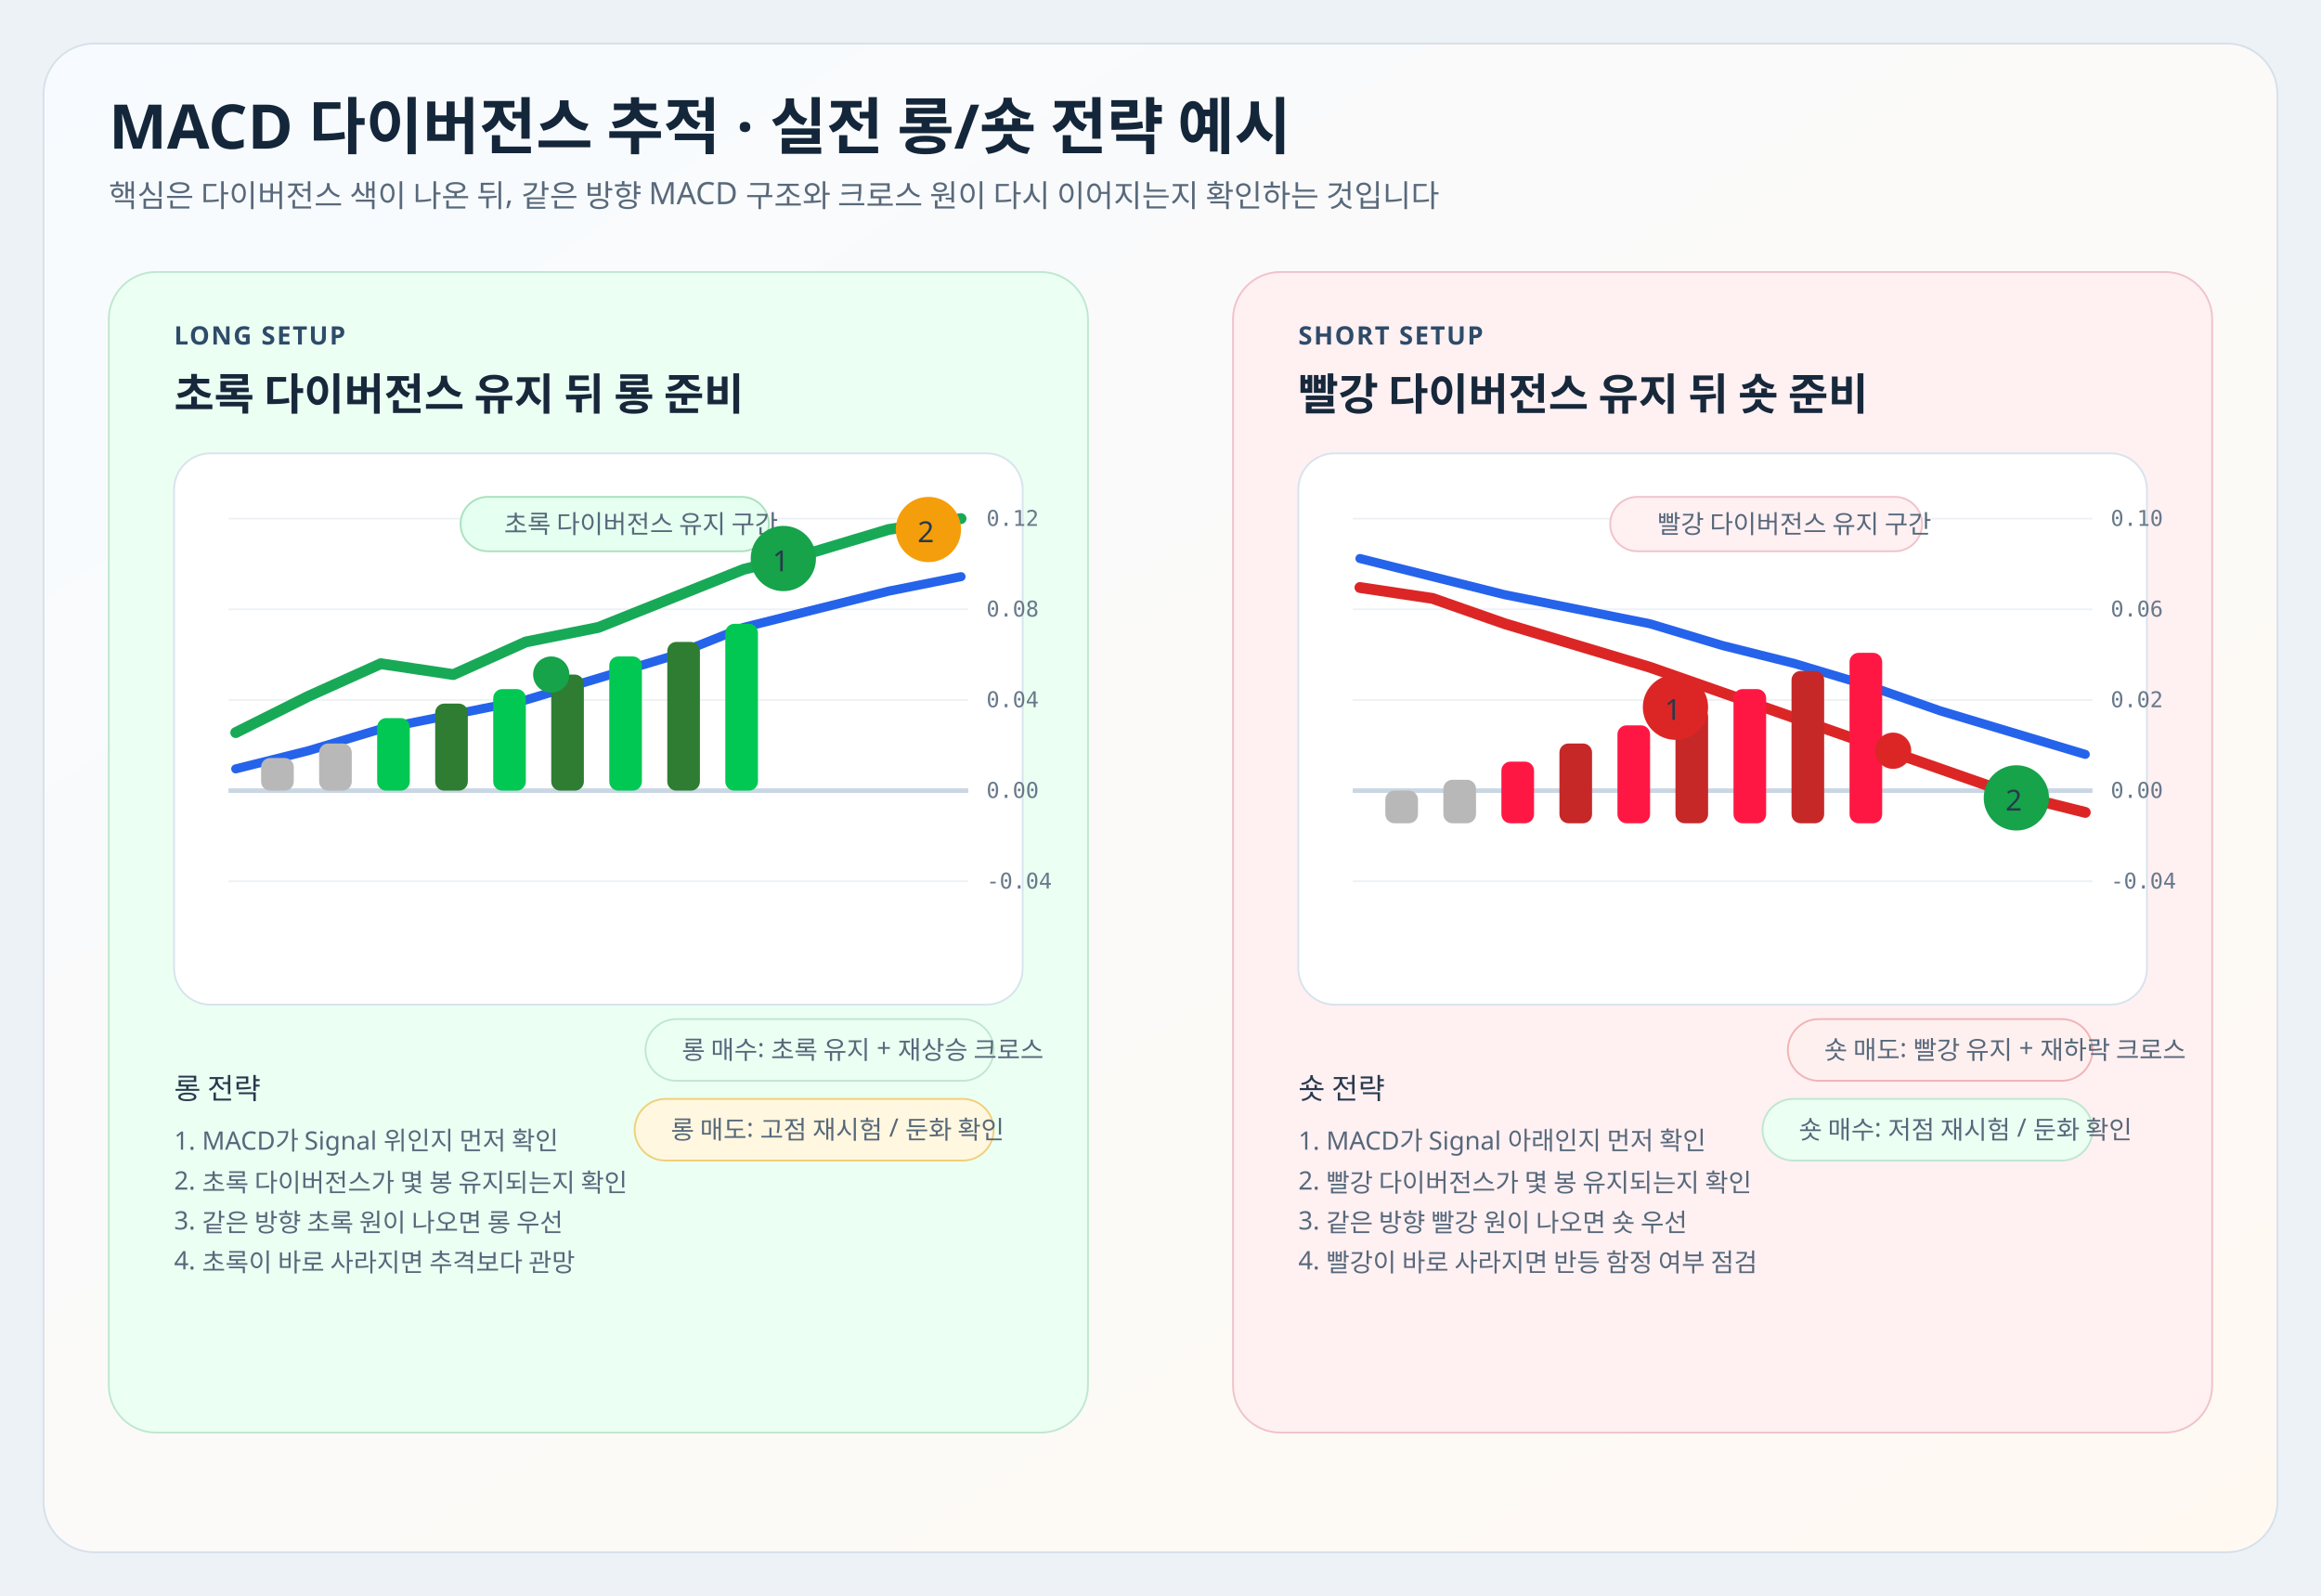
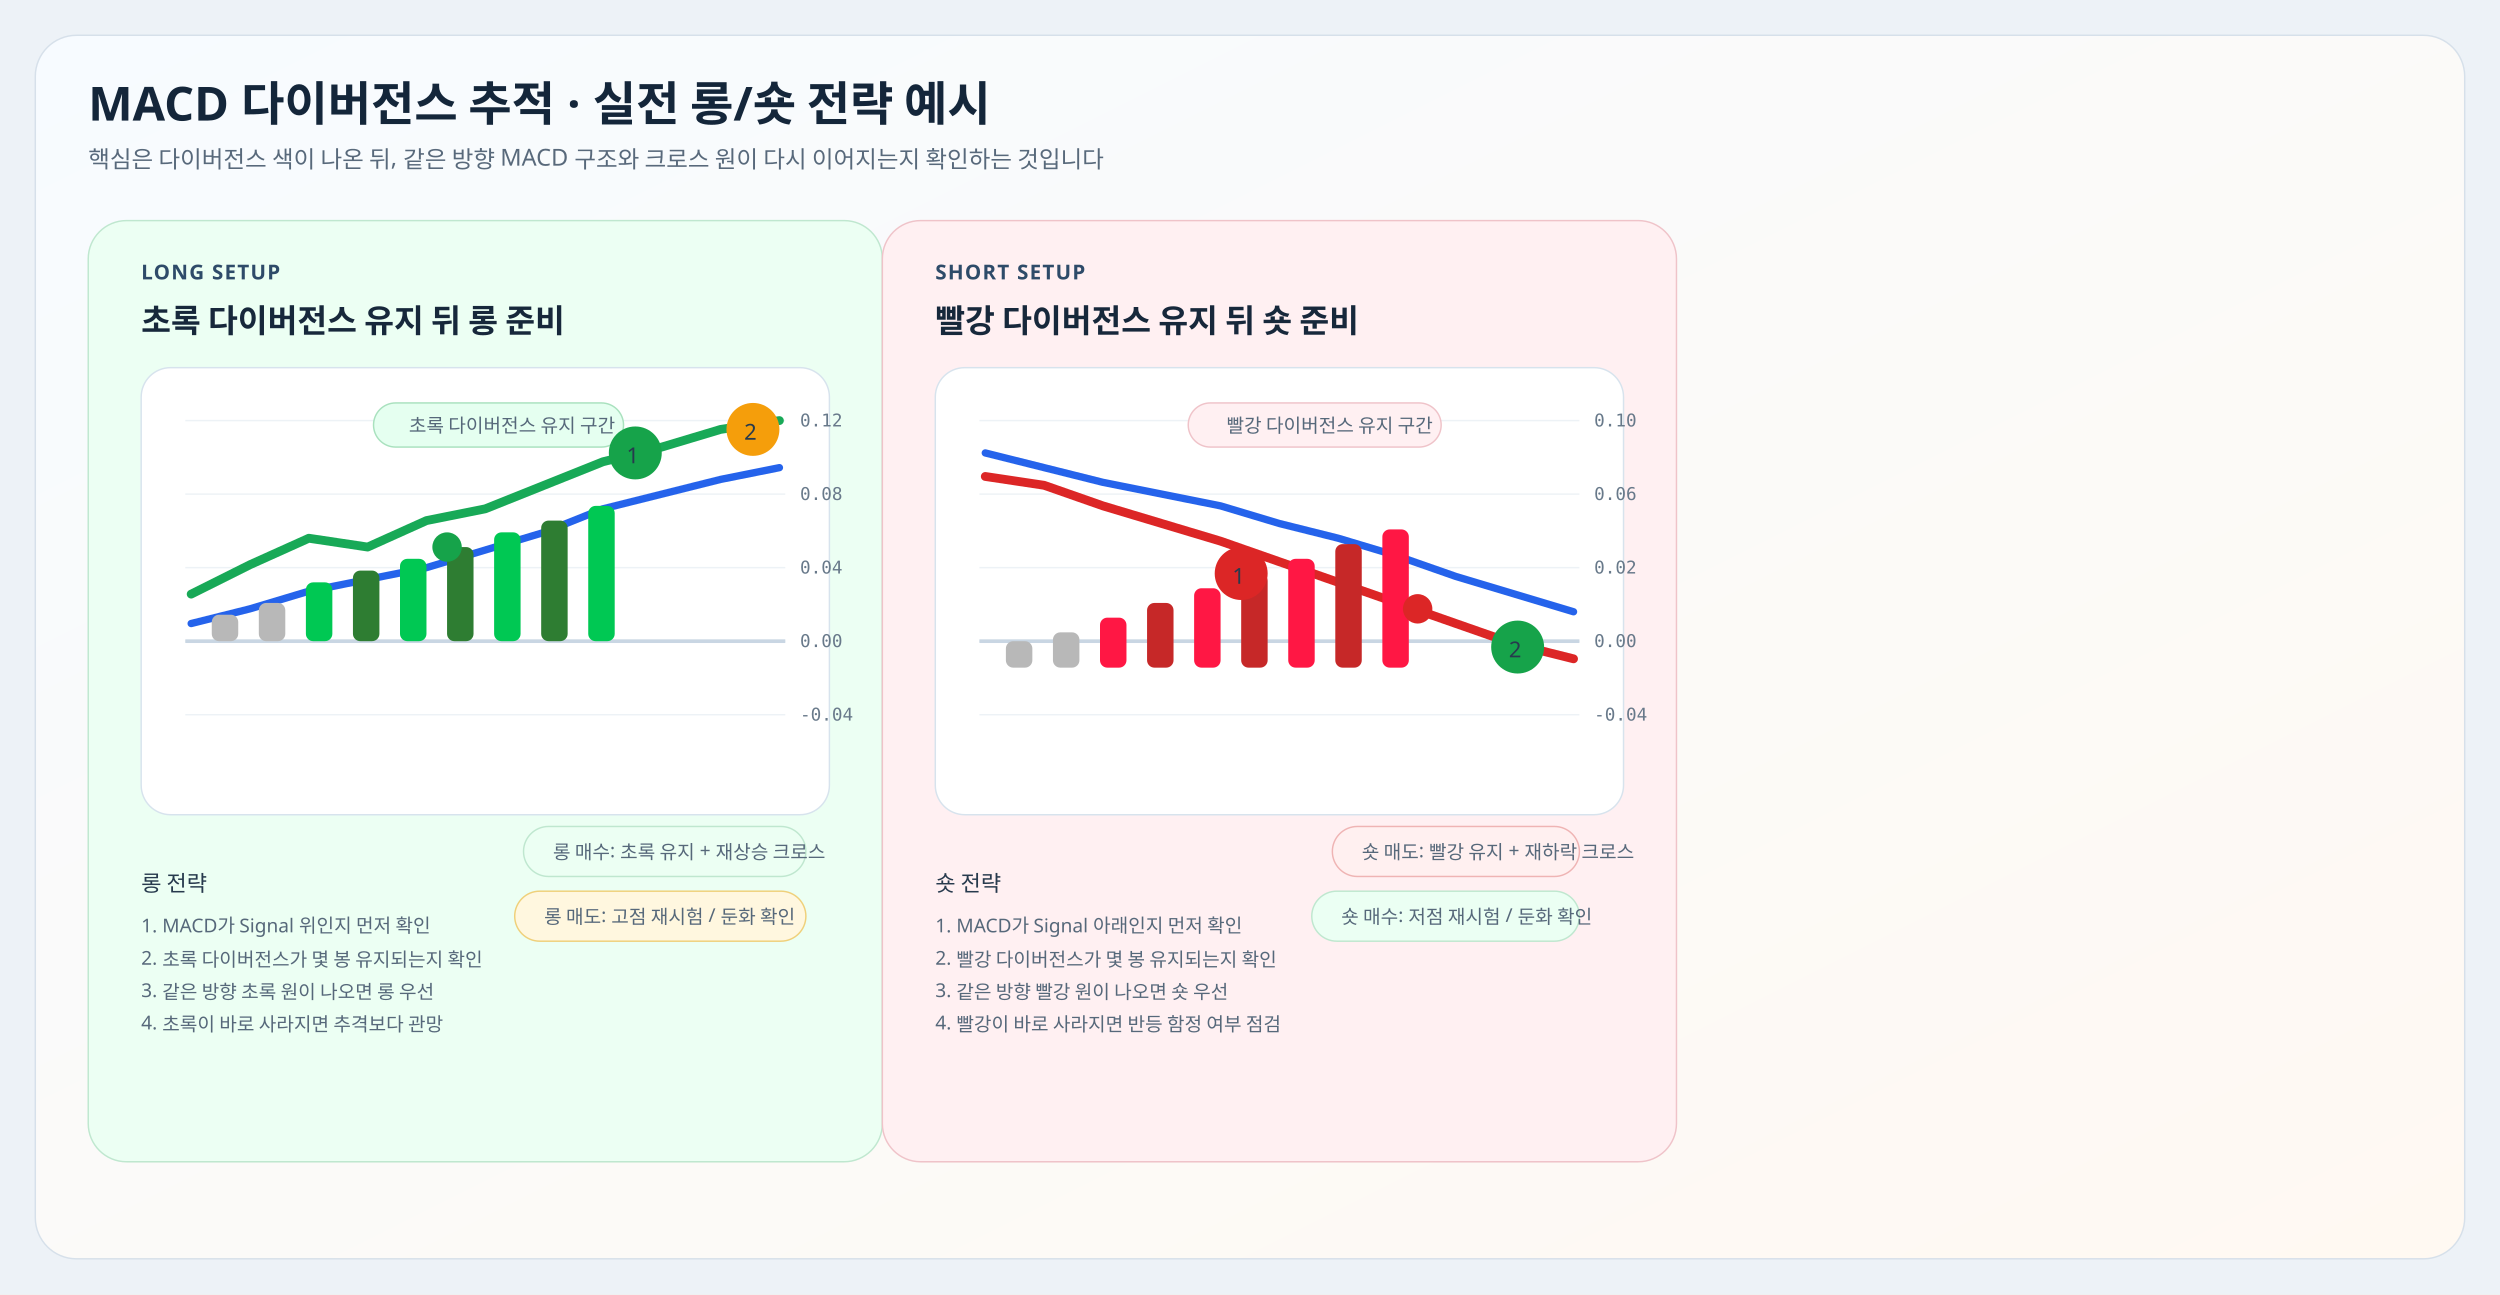
- <svg xmlns="http://www.w3.org/2000/svg" width="1280" height="880" viewBox="0 0 1280 880" role="img" aria-labelledby="title desc">
+ <svg xmlns="http://www.w3.org/2000/svg" width="1700" height="880" viewBox="0 0 1700 880" role="img" aria-labelledby="title desc">
  <defs>
    <linearGradient id="bg" x1="0%" y1="0%" x2="100%" y2="100%">
      <stop offset="0%" stop-color="#f7fbff" />
      <stop offset="100%" stop-color="#fff9f2" />
    </linearGradient>
    <style>
-       .title { font: 700 34px 'Pretendard','Apple SD Gothic Neo','Malgun Gothic',sans-serif; fill: #14263a; }
-       .subtitle { font: 500 17px 'Pretendard','Apple SD Gothic Neo','Malgun Gothic',sans-serif; fill: #58697b; }
-       .panelTitle { font: 700 24px 'Pretendard','Apple SD Gothic Neo','Malgun Gothic',sans-serif; fill: #17283b; }
+       .title { font: 700 32px 'Pretendard','Apple SD Gothic Neo','Malgun Gothic',sans-serif; fill: #14263a; }
+       .subtitle { font: 500 16px 'Pretendard','Apple SD Gothic Neo','Malgun Gothic',sans-serif; fill: #58697b; }
+       .panelTitle { font: 700 22px 'Pretendard','Apple SD Gothic Neo','Malgun Gothic',sans-serif; fill: #17283b; }
      .label { font: 700 14px 'Pretendard','Apple SD Gothic Neo','Malgun Gothic',sans-serif; fill: #2e4b69; letter-spacing: 0.06em; }
-       .body { font: 500 16px 'Pretendard','Apple SD Gothic Neo','Malgun Gothic',sans-serif; fill: #273a4d; }
-       .small { font: 500 14px 'Pretendard','Apple SD Gothic Neo','Malgun Gothic',sans-serif; fill: #56687a; }
+       .body { font: 500 15px 'Pretendard','Apple SD Gothic Neo','Malgun Gothic',sans-serif; fill: #273a4d; }
+       .small { font: 500 13px 'Pretendard','Apple SD Gothic Neo','Malgun Gothic',sans-serif; fill: #56687a; }
      .axis { font: 500 12px 'Menlo','Consolas',monospace; fill: #68798a; }
    </style>
  </defs>
-   <rect width="1280" height="880" fill="#edf2f7" />
-   <rect x="24" y="24" width="1232" height="832" rx="28" fill="url(#bg)" stroke="#d6e0ea" />
+   <rect width="1700" height="880" fill="#edf2f7" />
+   <rect x="24" y="24" width="1652" height="832" rx="28" fill="url(#bg)" stroke="#d6e0ea" />
  <text x="60" y="82" class="title">MACD 다이버전스 추적 · 실전 롱/숏 전략 예시</text>
  <text x="60" y="114" class="subtitle">핵심은 다이버전스 색이 나온 뒤, 같은 방향 MACD 구조와 크로스 원이 다시 이어지는지 확인하는 것입니다</text>
  <rect x="60" y="150" width="540" height="640" rx="26" fill="#ecfff3" stroke="#bfe7cf" />
  <text x="96" y="190" class="label">LONG SETUP</text>
  <text x="96" y="226" class="panelTitle">초록 다이버전스 유지 뒤 롱 준비</text>
  <rect x="96" y="250" width="468" height="304" rx="20" fill="#ffffff" stroke="#d7e3ed" />
  <line x1="126" y1="286" x2="534" y2="286" stroke="#edf2f6" />
  <line x1="126" y1="336" x2="534" y2="336" stroke="#edf2f6" />
  <line x1="126" y1="386" x2="534" y2="386" stroke="#edf2f6" />
  <line x1="126" y1="436" x2="534" y2="436" stroke="#edf2f6" />
  <line x1="126" y1="486" x2="534" y2="486" stroke="#edf2f6" />
  <text x="544" y="290" class="axis">0.12</text>
  <text x="544" y="340" class="axis">0.08</text>
  <text x="544" y="390" class="axis">0.04</text>
  <text x="544" y="440" class="axis">0.00</text>
  <text x="544" y="490" class="axis">-0.04</text>
  <line x1="126" y1="436" x2="534" y2="436" stroke="#c9d6e3" stroke-width="2.5" />
  <polyline points="130,404 170,384 210,366 250,372 290,354 330,346 370,330 410,314 450,304 490,292 530,286" fill="none" stroke="#18a957" stroke-width="6" stroke-linecap="round" stroke-linejoin="round" />
  <polyline points="130,424 170,414 210,402 250,394 290,386 330,374 370,362 410,346 450,336 490,326 530,318" fill="none" stroke="#2563eb" stroke-width="5" stroke-linecap="round" stroke-linejoin="round" />
  <rect x="144" y="418" width="18" height="18" rx="5" fill="#b8b8b8" />
  <rect x="176" y="410" width="18" height="26" rx="5" fill="#b8b8b8" />
  <rect x="208" y="396" width="18" height="40" rx="5" fill="#00c853" />
  <rect x="240" y="388" width="18" height="48" rx="5" fill="#2e7d32" />
  <rect x="272" y="380" width="18" height="56" rx="5" fill="#00c853" />
  <rect x="304" y="372" width="18" height="64" rx="5" fill="#2e7d32" />
  <rect x="336" y="362" width="18" height="74" rx="5" fill="#00c853" />
  <rect x="368" y="354" width="18" height="82" rx="5" fill="#2e7d32" />
  <rect x="400" y="344" width="18" height="92" rx="5" fill="#00c853" />
  <circle cx="304" cy="372" r="10" fill="#16a34a" />
  <circle cx="432" cy="308" r="10" fill="#16a34a" />
  <rect x="254" y="274" width="170" height="30" rx="15" fill="#e5fff0" stroke="#a9e1be" />
  <text x="278" y="294" class="small">초록 다이버전스 유지 구간</text>
  <circle cx="432" cy="308" r="18" fill="#16a34a" />
  <text x="426" y="315" class="body" fill="#ffffff">1</text>
  <rect x="356" y="562" width="192" height="34" rx="17" fill="#ecfff3" stroke="#bfe7cf" />
  <text x="376" y="584" class="small">롱 매수: 초록 유지 + 재상승 크로스</text>
  <circle cx="512" cy="292" r="18" fill="#f59e0b" />
  <text x="506" y="299" class="body" fill="#ffffff">2</text>
  <rect x="350" y="606" width="198" height="34" rx="17" fill="#fff7df" stroke="#efd07a" />
  <text x="370" y="628" class="small">롱 매도: 고점 재시험 / 둔화 확인</text>
  <text x="96" y="606" class="body">롱 전략</text>
  <text x="96" y="634" class="small">1. MACD가 Signal 위인지 먼저 확인</text>
  <text x="96" y="656" class="small">2. 초록 다이버전스가 몇 봉 유지되는지 확인</text>
  <text x="96" y="678" class="small">3. 같은 방향 초록 원이 나오면 롱 우선</text>
  <text x="96" y="700" class="small">4. 초록이 바로 사라지면 추격보다 관망</text>
-   <rect x="680" y="150" width="540" height="640" rx="26" fill="#fff0f2" stroke="#efc3c9" />
-   <text x="716" y="190" class="label">SHORT SETUP</text>
-   <text x="716" y="226" class="panelTitle">빨강 다이버전스 유지 뒤 숏 준비</text>
-   <rect x="716" y="250" width="468" height="304" rx="20" fill="#ffffff" stroke="#d7e3ed" />
-   <line x1="746" y1="286" x2="1154" y2="286" stroke="#edf2f6" />
-   <line x1="746" y1="336" x2="1154" y2="336" stroke="#edf2f6" />
-   <line x1="746" y1="386" x2="1154" y2="386" stroke="#edf2f6" />
-   <line x1="746" y1="436" x2="1154" y2="436" stroke="#edf2f6" />
-   <line x1="746" y1="486" x2="1154" y2="486" stroke="#edf2f6" />
-   <text x="1164" y="290" class="axis">0.10</text>
-   <text x="1164" y="340" class="axis">0.06</text>
-   <text x="1164" y="390" class="axis">0.02</text>
-   <text x="1164" y="440" class="axis">0.00</text>
-   <text x="1164" y="490" class="axis">-0.04</text>
-   <line x1="746" y1="436" x2="1154" y2="436" stroke="#c9d6e3" stroke-width="2.5" />
-   <polyline points="750,324 790,330 830,344 870,356 910,368 950,382 990,396 1030,410 1070,424 1110,438 1150,448" fill="none" stroke="#dc2626" stroke-width="6" stroke-linecap="round" stroke-linejoin="round" />
-   <polyline points="750,308 790,318 830,328 870,336 910,344 950,356 990,366 1030,378 1070,392 1110,404 1150,416" fill="none" stroke="#2563eb" stroke-width="5" stroke-linecap="round" stroke-linejoin="round" />
-   <rect x="764" y="436" width="18" height="18" rx="5" fill="#b8b8b8" />
-   <rect x="796" y="430" width="18" height="24" rx="5" fill="#b8b8b8" />
-   <rect x="828" y="420" width="18" height="34" rx="5" fill="#ff1744" />
-   <rect x="860" y="410" width="18" height="44" rx="5" fill="#c62828" />
-   <rect x="892" y="400" width="18" height="54" rx="5" fill="#ff1744" />
-   <rect x="924" y="390" width="18" height="64" rx="5" fill="#c62828" />
-   <rect x="956" y="380" width="18" height="74" rx="5" fill="#ff1744" />
-   <rect x="988" y="370" width="18" height="84" rx="5" fill="#c62828" />
-   <rect x="1020" y="360" width="18" height="94" rx="5" fill="#ff1744" />
-   <circle cx="924" cy="390" r="10" fill="#dc2626" />
-   <circle cx="1044" cy="414" r="10" fill="#dc2626" />
-   <rect x="888" y="274" width="172" height="30" rx="15" fill="#fff0f2" stroke="#efc3c9" />
-   <text x="914" y="294" class="small">빨강 다이버전스 유지 구간</text>
-   <circle cx="924" cy="390" r="18" fill="#dc2626" />
-   <text x="918" y="397" class="body" fill="#ffffff">1</text>
-   <rect x="986" y="562" width="168" height="34" rx="17" fill="#fff0f0" stroke="#efb4b4" />
-   <text x="1006" y="584" class="small">숏 매도: 빨강 유지 + 재하락 크로스</text>
-   <circle cx="1112" cy="440" r="18" fill="#16a34a" />
-   <text x="1106" y="447" class="body" fill="#ffffff">2</text>
-   <rect x="972" y="606" width="182" height="34" rx="17" fill="#ebfff3" stroke="#bfe7cf" />
-   <text x="992" y="628" class="small">숏 매수: 저점 재시험 / 둔화 확인</text>
-   <text x="716" y="606" class="body">숏 전략</text>
-   <text x="716" y="634" class="small">1. MACD가 Signal 아래인지 먼저 확인</text>
-   <text x="716" y="656" class="small">2. 빨강 다이버전스가 몇 봉 유지되는지 확인</text>
-   <text x="716" y="678" class="small">3. 같은 방향 빨강 원이 나오면 숏 우선</text>
-   <text x="716" y="700" class="small">4. 빨강이 바로 사라지면 반등 함정 여부 점검</text>
+   <g transform="translate(-80 0)">
+     <rect x="680" y="150" width="540" height="640" rx="26" fill="#fff0f2" stroke="#efc3c9" />
+     <text x="716" y="190" class="label">SHORT SETUP</text>
+     <text x="716" y="226" class="panelTitle">빨강 다이버전스 유지 뒤 숏 준비</text>
+     <rect x="716" y="250" width="468" height="304" rx="20" fill="#ffffff" stroke="#d7e3ed" />
+     <line x1="746" y1="286" x2="1154" y2="286" stroke="#edf2f6" />
+     <line x1="746" y1="336" x2="1154" y2="336" stroke="#edf2f6" />
+     <line x1="746" y1="386" x2="1154" y2="386" stroke="#edf2f6" />
+     <line x1="746" y1="436" x2="1154" y2="436" stroke="#edf2f6" />
+     <line x1="746" y1="486" x2="1154" y2="486" stroke="#edf2f6" />
+     <text x="1164" y="290" class="axis">0.10</text>
+     <text x="1164" y="340" class="axis">0.06</text>
+     <text x="1164" y="390" class="axis">0.02</text>
+     <text x="1164" y="440" class="axis">0.00</text>
+     <text x="1164" y="490" class="axis">-0.04</text>
+     <line x1="746" y1="436" x2="1154" y2="436" stroke="#c9d6e3" stroke-width="2.5" />
+     <polyline points="750,324 790,330 830,344 870,356 910,368 950,382 990,396 1030,410 1070,424 1110,438 1150,448" fill="none" stroke="#dc2626" stroke-width="6" stroke-linecap="round" stroke-linejoin="round" />
+     <polyline points="750,308 790,318 830,328 870,336 910,344 950,356 990,366 1030,378 1070,392 1110,404 1150,416" fill="none" stroke="#2563eb" stroke-width="5" stroke-linecap="round" stroke-linejoin="round" />
+     <rect x="764" y="436" width="18" height="18" rx="5" fill="#b8b8b8" />
+     <rect x="796" y="430" width="18" height="24" rx="5" fill="#b8b8b8" />
+     <rect x="828" y="420" width="18" height="34" rx="5" fill="#ff1744" />
+     <rect x="860" y="410" width="18" height="44" rx="5" fill="#c62828" />
+     <rect x="892" y="400" width="18" height="54" rx="5" fill="#ff1744" />
+     <rect x="924" y="390" width="18" height="64" rx="5" fill="#c62828" />
+     <rect x="956" y="380" width="18" height="74" rx="5" fill="#ff1744" />
+     <rect x="988" y="370" width="18" height="84" rx="5" fill="#c62828" />
+     <rect x="1020" y="360" width="18" height="94" rx="5" fill="#ff1744" />
+     <circle cx="924" cy="390" r="10" fill="#dc2626" />
+     <circle cx="1044" cy="414" r="10" fill="#dc2626" />
+     <rect x="888" y="274" width="172" height="30" rx="15" fill="#fff0f2" stroke="#efc3c9" />
+     <text x="914" y="294" class="small">빨강 다이버전스 유지 구간</text>
+     <circle cx="924" cy="390" r="18" fill="#dc2626" />
+     <text x="918" y="397" class="body" fill="#ffffff">1</text>
+     <rect x="986" y="562" width="168" height="34" rx="17" fill="#fff0f0" stroke="#efb4b4" />
+     <text x="1006" y="584" class="small">숏 매도: 빨강 유지 + 재하락 크로스</text>
+     <circle cx="1112" cy="440" r="18" fill="#16a34a" />
+     <text x="1106" y="447" class="body" fill="#ffffff">2</text>
+     <rect x="972" y="606" width="182" height="34" rx="17" fill="#ebfff3" stroke="#bfe7cf" />
+     <text x="992" y="628" class="small">숏 매수: 저점 재시험 / 둔화 확인</text>
+     <text x="716" y="606" class="body">숏 전략</text>
+     <text x="716" y="634" class="small">1. MACD가 Signal 아래인지 먼저 확인</text>
+     <text x="716" y="656" class="small">2. 빨강 다이버전스가 몇 봉 유지되는지 확인</text>
+     <text x="716" y="678" class="small">3. 같은 방향 빨강 원이 나오면 숏 우선</text>
+     <text x="716" y="700" class="small">4. 빨강이 바로 사라지면 반등 함정 여부 점검</text>
+   </g>
</svg>
